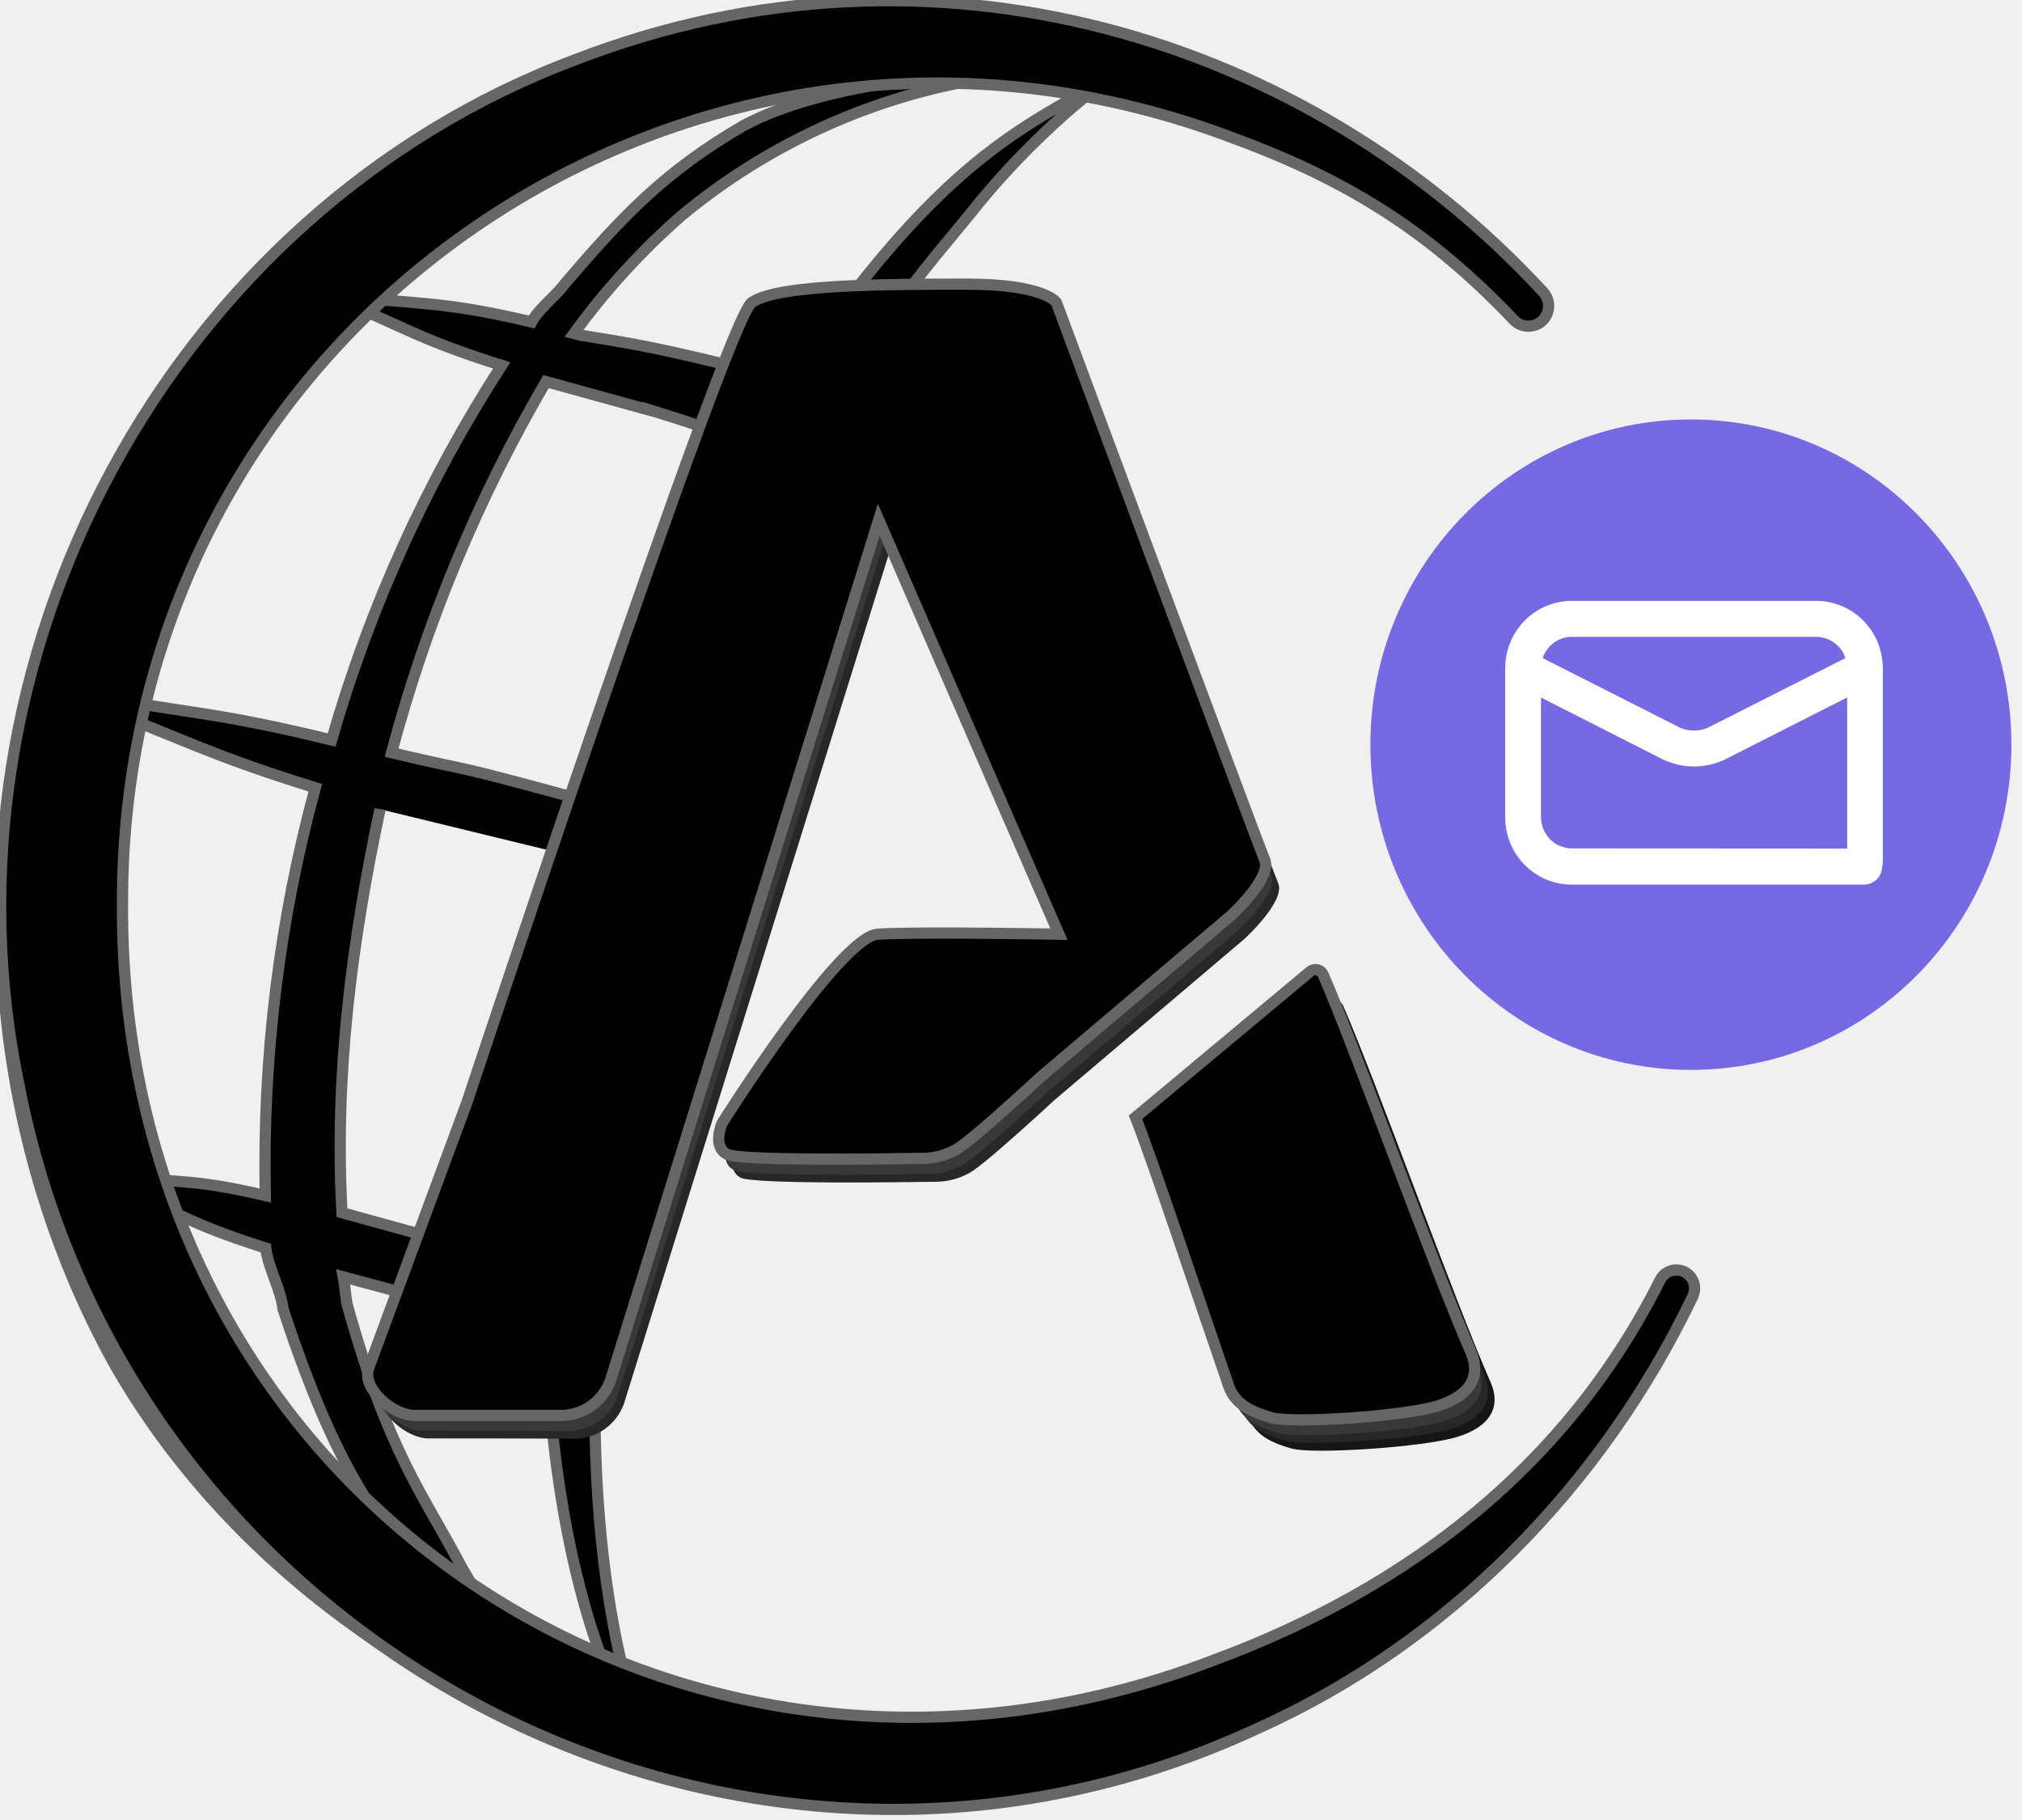
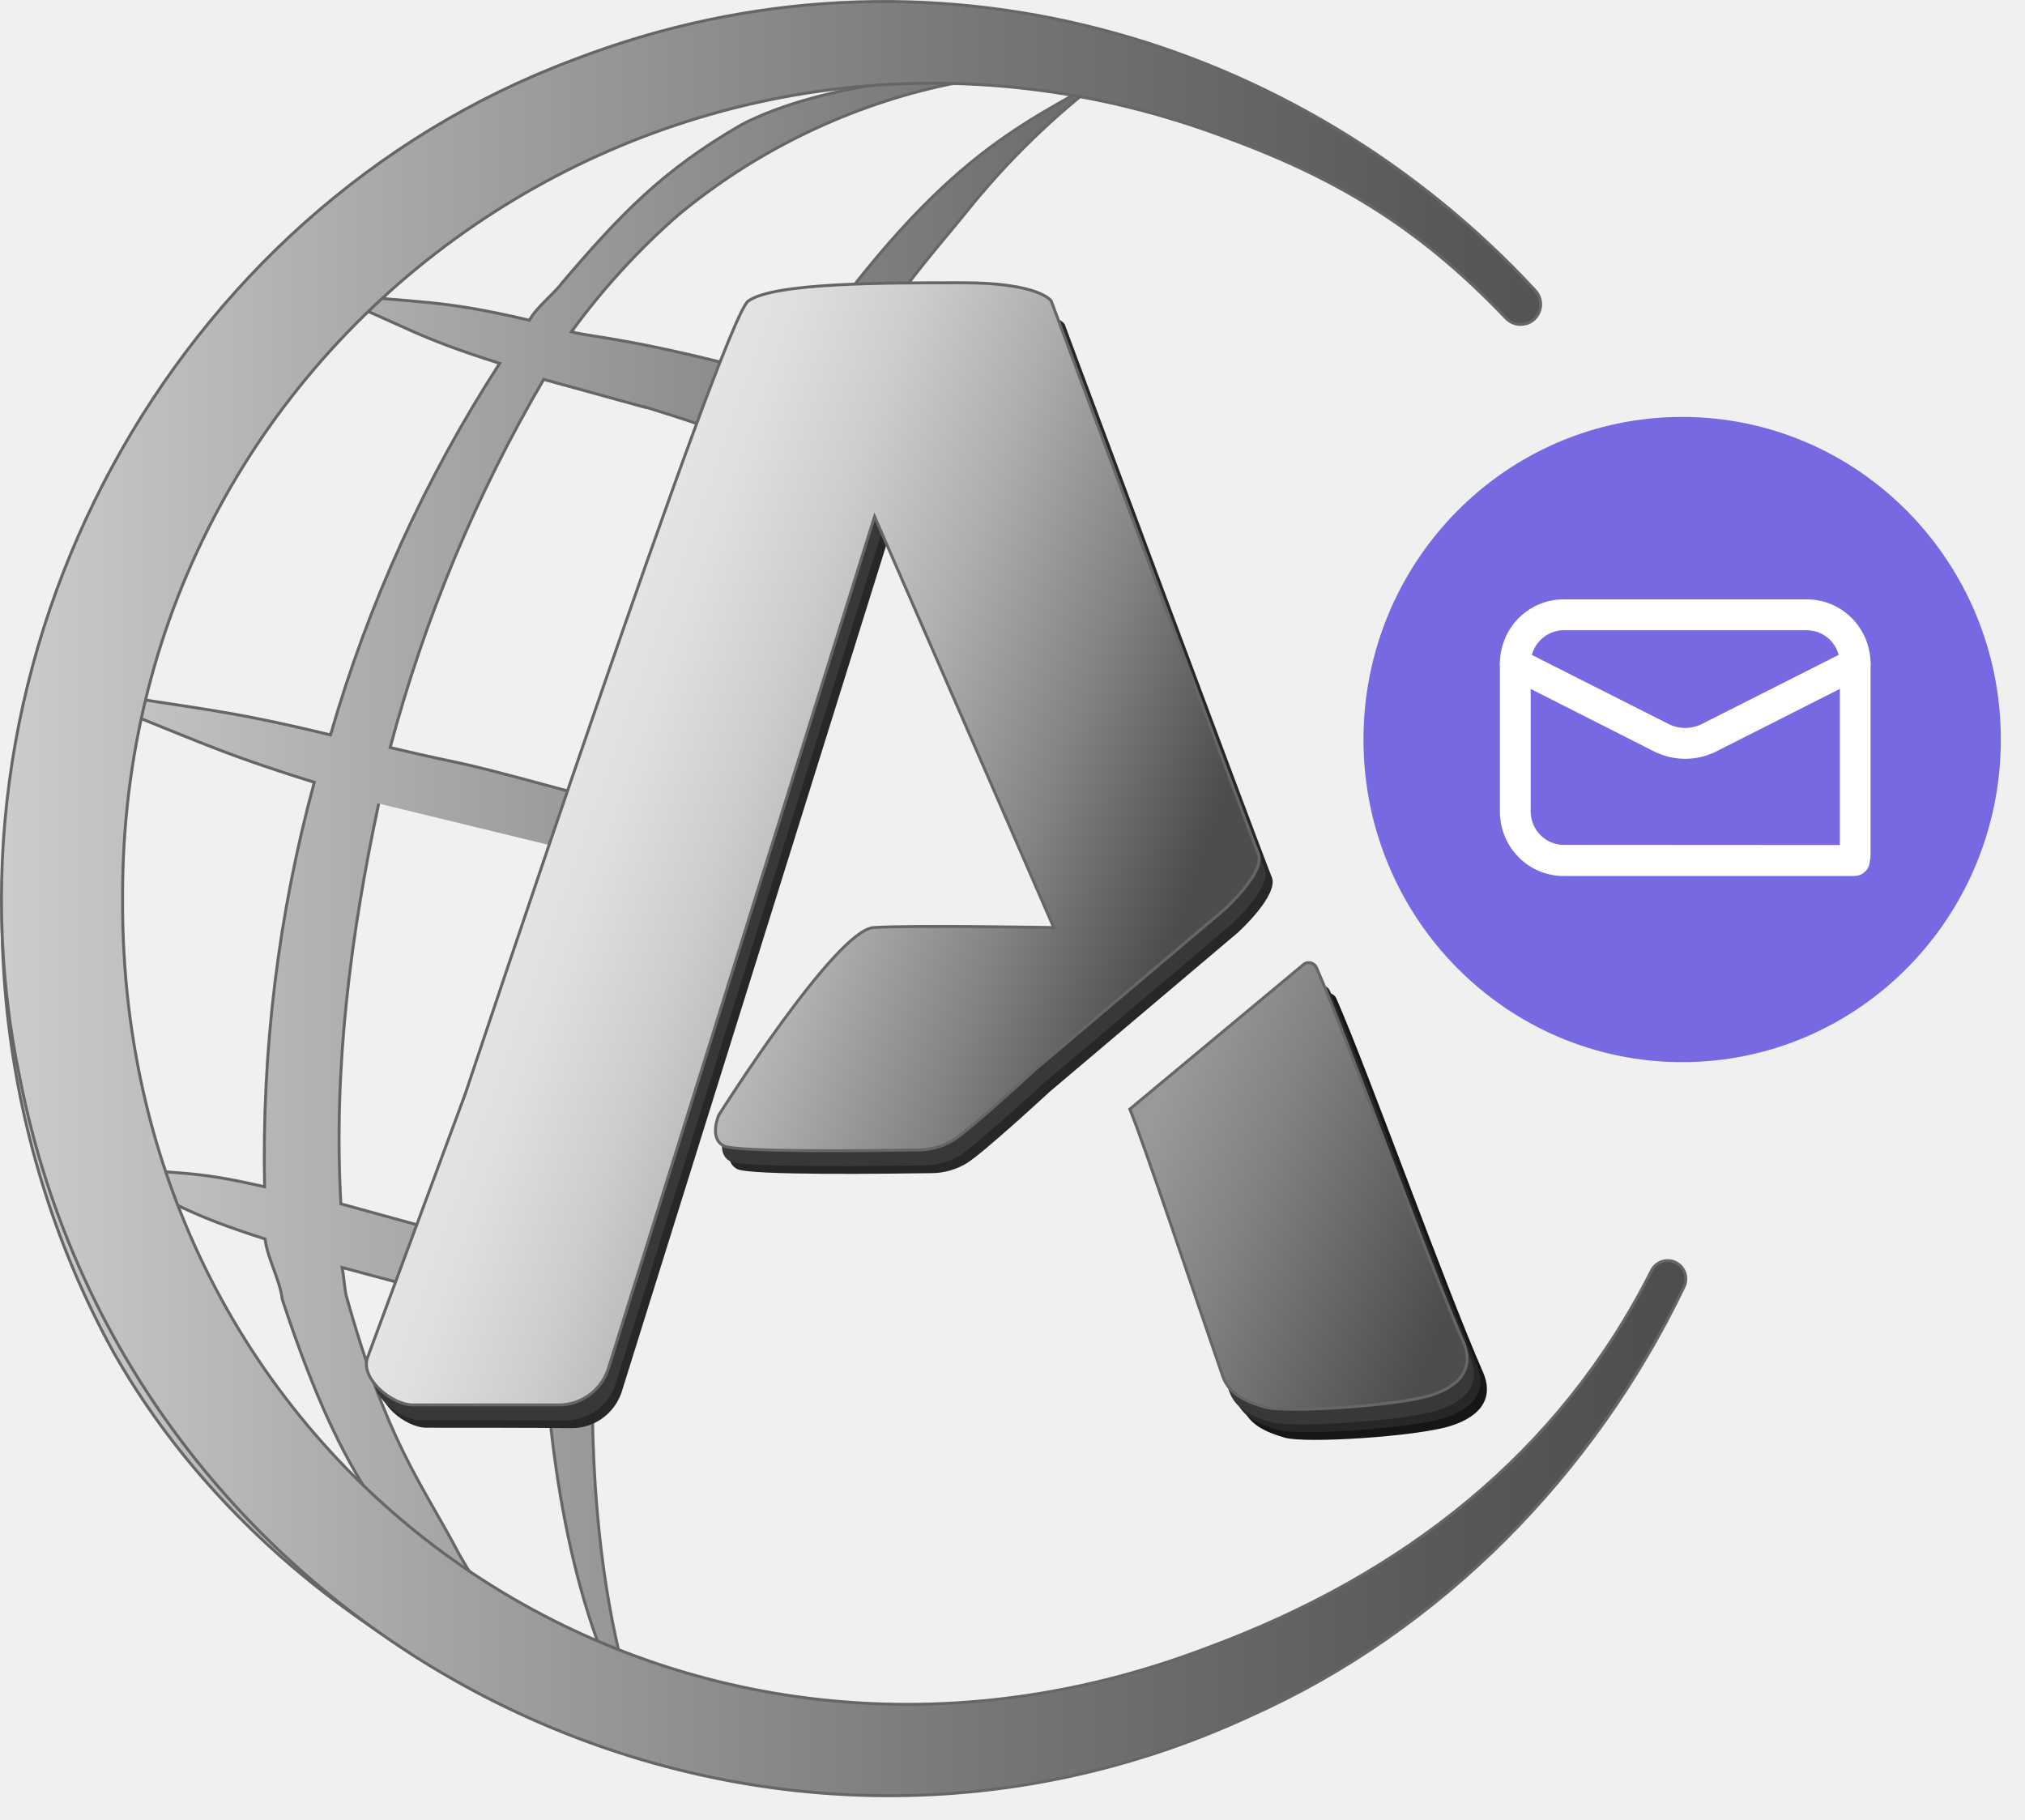
- <svg xmlns="http://www.w3.org/2000/svg" viewBox="0 0 180 162" fill="none">
-   <path d="M98.91 6.788C91.132 11.376 83.767 13.967 70.281 33.949C56.737 30.22 52.982 30.212 51.087 29.691C53.9 25.818 57.135 22.279 60.731 19.142C67.477 13.572 75.4 9.658 83.883 7.705C89.07 6.516 93.903 6.068 98.237 7.074C79.108 1.473 57.83 3.91 39.786 13.879C22.118 23.628 8.675 40.835 2.996 60.861C-2.683 80.887 0.167 103.24 10.086 121.247C20.309 139.327 38.729 152.159 58.56 157.614C58.56 157.614 51.658 145.398 53.17 116.93C54.813 86.099 59.11 72.753 65.064 57.278C75.099 31.16 80.981 25.712 86.531 18.827C90.148 14.308 94.307 10.264 98.91 6.788ZM7.966 61.918C11.425 48.212 18.711 35.811 28.948 26.204C36.631 29.317 36.812 30.029 44.662 32.525C38.013 42.816 32.909 54.053 29.519 65.867C19.709 63.489 17.668 63.591 7.966 61.918ZM53.727 76.871C50.385 89.351 50.226 97.572 49.206 112.768C39.757 110.162 47.52 112.313 37.984 110.023L30.445 107.945C29.765 95.803 31.299 83.94 33.831 72.026M48.612 118.788C48.887 129.182 50.87 144.114 56.491 153.973C50.168 151.924 44.597 145.699 41.066 139.445C37.593 132.838 34.598 129.41 30.894 116.071C30.756 115.337 30.699 114.361 30.561 113.656C40.017 116.226 39.532 115.954 48.612 118.788ZM57.67 36.43C67.04 39.367 58.343 36.878 67.799 39.484C61.621 51.23 58.944 61.198 55.963 72.327C37.977 67.372 43.779 69.119 34.859 66.998C37.941 55.404 42.566 44.291 48.605 33.964L57.67 36.467V36.43ZM41.435 16.353C49.826 11.306 59.067 7.883 68.689 6.259C76.903 4.955 85.278 5.126 93.433 6.766C87.088 6.032 73.501 7.243 66.208 11.17C59.233 15.222 55.478 19.15 50.218 25.338C49.654 26.16 47.932 27.504 47.325 28.656C39.011 26.704 37.572 27.188 29.006 26.182C32.81 22.487 36.974 19.194 41.435 16.353ZM7.807 62.534C17.01 66.065 18.718 67.203 28.065 70.118C24.859 81.933 23.36 94.158 23.616 106.411C16.518 104.789 16.612 105.479 9.348 104.48C7.816 100.145 6.825 95.632 6.396 91.046C4.909 81.552 5.387 71.846 7.8 62.549L7.807 62.534ZM9.189 105.112C16.569 108.143 16.142 108.686 23.659 111.094C23.854 112.812 24.997 114.765 25.193 116.497C31.14 134.644 35.228 136.193 39.974 144.143C25.637 135.057 14.773 121.293 9.167 105.112H9.189Z" fill="url(#paint0_linear_1_189882)" />
-   <path d="M53.727 76.871C50.385 89.351 50.226 97.572 49.206 112.768C39.757 110.162 47.52 112.313 37.984 110.023L30.445 107.945C29.765 95.803 31.299 83.94 33.831 72.026M98.91 6.788C91.132 11.376 83.767 13.967 70.281 33.949C56.737 30.22 52.982 30.212 51.087 29.691C53.9 25.818 57.135 22.279 60.731 19.142C67.477 13.572 75.4 9.658 83.883 7.705C89.07 6.516 93.903 6.068 98.237 7.074C79.108 1.473 57.83 3.91 39.786 13.879C22.118 23.628 8.675 40.835 2.996 60.861C-2.683 80.887 0.167 103.24 10.086 121.247C20.309 139.327 38.729 152.159 58.56 157.614C58.56 157.614 51.658 145.398 53.17 116.93C54.813 86.099 59.11 72.753 65.064 57.278C75.099 31.16 80.981 25.712 86.531 18.827C90.148 14.308 94.307 10.264 98.91 6.788ZM7.966 61.918C11.425 48.212 18.711 35.811 28.948 26.204C36.631 29.317 36.812 30.029 44.662 32.525C38.013 42.816 32.909 54.053 29.519 65.867C19.709 63.489 17.668 63.591 7.966 61.918ZM48.612 118.788C48.887 129.182 50.87 144.114 56.491 153.973C50.168 151.924 44.597 145.699 41.066 139.445C37.593 132.838 34.598 129.41 30.894 116.071C30.756 115.337 30.699 114.361 30.561 113.656C40.017 116.226 39.532 115.954 48.612 118.788ZM57.67 36.43C67.04 39.367 58.343 36.878 67.799 39.484C61.621 51.23 58.944 61.198 55.963 72.327C37.977 67.372 43.779 69.119 34.859 66.998C37.941 55.404 42.566 44.291 48.605 33.964L57.67 36.467V36.43ZM41.435 16.353C49.826 11.306 59.067 7.883 68.689 6.259C76.903 4.955 85.278 5.126 93.433 6.766C87.088 6.032 73.501 7.243 66.208 11.17C59.233 15.222 55.478 19.15 50.218 25.338C49.654 26.16 47.932 27.504 47.325 28.656C39.011 26.704 37.572 27.188 29.006 26.182C32.81 22.487 36.974 19.194 41.435 16.353ZM7.807 62.534C17.01 66.065 18.718 67.203 28.065 70.118C24.859 81.933 23.36 94.158 23.616 106.411C16.518 104.789 16.612 105.479 9.348 104.48C7.816 100.145 6.825 95.632 6.396 91.046C4.909 81.552 5.387 71.846 7.8 62.549L7.807 62.534ZM9.189 105.112C16.569 108.143 16.142 108.686 23.659 111.094C23.854 112.812 24.997 114.765 25.193 116.497C31.14 134.644 35.228 136.193 39.974 144.143C25.637 135.057 14.773 121.293 9.167 105.112H9.189Z" stroke="#666666" strokeWidth="0.114" strokeMiterlimit="10" />
-   <path d="M102.853 102.199L118.458 89.169C118.551 89.11 118.656 89.072 118.765 89.057C118.874 89.043 118.984 89.052 119.089 89.085C119.194 89.118 119.291 89.173 119.373 89.247C119.455 89.321 119.521 89.412 119.565 89.514C122.409 95.996 129.412 115.566 132.697 123.047C133.601 125.102 132.812 126.923 129.803 127.877C126.793 128.831 116.838 129.47 114.971 128.934C113.307 128.457 111.723 127.789 111.158 126.137C108.865 119.509 104.227 105.678 102.853 102.199Z" fill="#161616" />
-   <path d="M102.274 101.507L117.88 88.477C117.973 88.418 118.078 88.38 118.187 88.366C118.296 88.352 118.406 88.361 118.511 88.394C118.616 88.426 118.713 88.482 118.795 88.555C118.877 88.629 118.943 88.72 118.987 88.822C121.83 95.304 128.834 114.875 132.119 122.355C133.023 124.411 132.234 126.231 129.188 127.186C126.251 128.103 116.223 128.779 114.357 128.243C112.693 127.766 111.108 127.098 110.544 125.446C108.265 118.817 103.649 104.943 102.274 101.507Z" fill="#272727" />
-   <path d="M40.915 105.746L33.998 123.87C33.441 125.728 36.219 128.047 38.129 128.033C41.161 128.033 47.831 128.033 51.102 128.069C52.072 128.076 53.021 127.777 53.818 127.214C54.614 126.652 55.22 125.853 55.551 124.928L79.426 48.347L95.466 85.228C95.466 85.228 82.747 85 79.34 85.228C75.932 85.456 65.478 102.061 65.478 102.061C65.478 102.061 64.573 104.131 65.933 104.828C67.084 105.408 79.535 105.247 83.413 105.188C84.474 105.167 85.513 104.871 86.43 104.329C87.913 103.441 93.882 97.906 93.882 97.906L110.761 83.591C110.761 83.591 114.465 80.229 113.785 78.614C113.105 76.999 95.242 29.004 95.242 29.004C95.242 29.004 94.244 27.375 87.284 27.367C80.164 27.367 70.383 27.367 68.111 29.012C65.839 30.656 42.297 100.027 42.297 100.027L40.915 105.746Z" fill="#272727" />
-   <path d="M101.695 100.809L117.301 87.786C117.394 87.727 117.499 87.689 117.608 87.674C117.716 87.66 117.827 87.67 117.932 87.702C118.037 87.735 118.134 87.79 118.216 87.864C118.298 87.938 118.364 88.029 118.408 88.131C121.251 94.613 128.255 114.184 131.539 121.664C132.444 123.72 131.655 125.533 128.609 126.487C125.563 127.441 115.644 128.087 113.77 127.552C112.114 127.074 110.529 126.406 109.965 124.747C107.708 118.155 103.07 104.259 101.695 100.809Z" fill="#383838" />
-   <path d="M40.364 105.058L33.448 123.183C32.891 125.04 35.661 127.36 37.572 127.345C40.61 127.345 47.273 127.345 50.551 127.382C51.522 127.388 52.47 127.09 53.267 126.527C54.063 125.965 54.669 125.166 55.001 124.24L78.876 47.66L94.916 84.541C94.916 84.541 82.197 84.313 78.789 84.541C75.381 84.768 64.855 101.373 64.855 101.373C64.855 101.373 63.95 103.443 65.31 104.133C66.461 104.721 78.912 104.559 82.79 104.493C83.851 104.478 84.891 104.185 85.807 103.642C87.254 102.753 93.259 97.218 93.259 97.218L110.138 82.904C110.138 82.904 113.842 79.541 113.162 77.927C112.482 76.311 94.619 28.317 94.619 28.317C94.619 28.317 93.621 26.687 86.661 26.68C79.541 26.68 69.76 26.68 67.488 28.324C65.216 29.968 41.703 99.34 41.703 99.34L40.364 105.058Z" fill="#383838" />
-   <path d="M101.08 99.45L116.686 86.428C116.778 86.367 116.882 86.328 116.991 86.312C117.1 86.297 117.211 86.305 117.316 86.337C117.421 86.369 117.518 86.424 117.601 86.498C117.683 86.572 117.749 86.663 117.793 86.765C120.629 93.255 127.64 112.818 130.924 120.306C131.829 122.361 131.04 124.174 128.03 125.129C125.02 126.083 115.065 126.729 113.191 126.193C111.535 125.716 109.95 125.048 109.386 123.389C107.092 116.767 102.476 102.893 101.08 99.45Z" fill="url(#paint1_linear_1_189882)" stroke="#666666" strokeWidth="0.114" strokeMiterlimit="10" />
-   <path d="M32.797 121.826C32.248 123.676 35.019 126.003 36.929 125.988C39.96 125.988 46.631 125.988 49.908 125.988C50.877 125.997 51.826 125.701 52.622 125.139C53.418 124.578 54.022 123.779 54.35 122.853L78.226 46.266L94.266 83.154C94.266 83.154 81.546 82.926 78.139 83.154C74.731 83.382 64.277 99.979 64.277 99.979C64.277 99.979 63.365 102.057 64.733 102.747C65.883 103.334 78.334 103.172 82.212 103.106C83.271 103.093 84.308 102.799 85.222 102.255C86.712 101.367 92.674 95.832 92.674 95.832L109.56 81.517C109.56 81.517 113.264 78.147 112.584 76.54C111.904 74.932 94.041 26.93 94.041 26.93C94.041 26.93 93.036 25.293 86.083 25.293C78.956 25.293 69.182 25.293 66.91 26.937C64.638 28.582 41.588 98.063 41.588 98.063L32.797 121.826Z" fill="url(#paint2_linear_1_189882)" stroke="#666666" strokeWidth="0.114" strokeMiterlimit="10" />
-   <path d="M108.047 147.775C59.986 166.215 10.658 132.359 10.904 80.576C10.687 28.801 61.968 -6.046 110.023 12.379C120.246 16.16 127.43 20.777 134.759 28.478C134.977 28.71 135.252 28.879 135.556 28.966C135.86 29.054 136.182 29.058 136.488 28.977H136.531C136.829 28.898 137.101 28.742 137.321 28.524C137.541 28.307 137.702 28.035 137.788 27.736C137.874 27.437 137.882 27.12 137.811 26.816C137.741 26.513 137.594 26.233 137.385 26.004C116.447 3.306 83.058 -6.978 51.289 5.288C15.238 18.766 -6.294 58.634 1.73 96.792C11.664 147.107 66.121 175.178 111.947 153.853C128.964 146.226 142.652 132.19 150.69 115.402C150.804 115.165 150.861 114.905 150.855 114.642C150.849 114.379 150.781 114.121 150.656 113.891C150.531 113.66 150.353 113.464 150.137 113.318C149.922 113.172 149.675 113.081 149.417 113.052H149.373C149.051 113.019 148.726 113.086 148.441 113.245C148.157 113.404 147.927 113.646 147.782 113.941C139.519 130.392 125.505 141.308 108.047 147.775Z" fill="url(#paint3_linear_1_189882)" stroke="#666666" strokeWidth="0.114" strokeMiterlimit="10" />
-   <g clipPath="url(#clip0_1_189882)">
-     <path d="M150.526 95.233C166.283 95.233 179.056 82.272 179.056 66.284C179.056 50.297 166.283 37.336 150.526 37.336C134.769 37.336 121.995 50.297 121.995 66.284C121.995 82.272 134.769 95.233 150.526 95.233Z" fill="#7769E1" />
-     <path d="M165.95 76.033C166.166 76.03 166.378 76.093 166.559 76.214C166.74 76.334 166.881 76.507 166.964 76.71C167.047 76.912 167.068 77.135 167.025 77.35C166.982 77.566 166.877 77.763 166.723 77.916C166.516 78.121 166.239 78.237 165.95 78.239H139.929C139.215 78.241 138.507 78.1 137.846 77.824C137.185 77.547 136.585 77.141 136.08 76.628C135.574 76.115 135.174 75.505 134.902 74.835C134.63 74.164 134.491 73.446 134.494 72.72V59.485C134.494 58.761 134.635 58.045 134.908 57.377C135.182 56.709 135.582 56.102 136.087 55.592C136.592 55.081 137.191 54.677 137.851 54.401C138.51 54.126 139.217 53.986 139.929 53.988H161.674C162.387 53.986 163.093 54.126 163.753 54.401C164.412 54.677 165.011 55.081 165.516 55.592C166.021 56.102 166.422 56.709 166.695 57.377C166.968 58.045 167.109 58.761 167.109 59.485V76.707C167.112 76.927 167.05 77.142 166.931 77.325C166.812 77.508 166.642 77.652 166.442 77.736C166.243 77.82 166.023 77.842 165.811 77.799C165.599 77.755 165.404 77.648 165.253 77.491C165.05 77.282 164.936 77.001 164.935 76.707V59.485C164.935 58.61 164.593 57.771 163.983 57.153C163.374 56.534 162.547 56.187 161.685 56.187H139.929C139.067 56.187 138.241 56.534 137.631 57.153C137.022 57.771 136.679 58.61 136.679 59.485V72.72C136.679 73.595 137.022 74.434 137.631 75.052C138.241 75.671 139.067 76.018 139.929 76.018L165.95 76.033Z" fill="white" stroke="white" strokeWidth="0.249" strokeMiterlimit="10" />
-     <path d="M165.533 58.502C165.793 58.37 166.093 58.347 166.37 58.436C166.639 58.53 166.861 58.727 166.988 58.986C167.117 59.25 167.141 59.555 167.053 59.836C166.961 60.11 166.767 60.337 166.511 60.466L153.236 67.205H153.203C152.447 67.548 151.628 67.725 150.8 67.725C149.971 67.725 149.152 67.548 148.396 67.205H148.364L135.092 60.466C134.836 60.336 134.641 60.11 134.546 59.836C134.459 59.555 134.482 59.25 134.611 58.986C134.739 58.727 134.962 58.529 135.232 58.436C135.51 58.347 135.81 58.371 136.07 58.502L149.332 65.219C149.795 65.424 150.294 65.53 150.8 65.53C151.305 65.53 151.805 65.424 152.268 65.219L165.533 58.502Z" fill="white" stroke="white" strokeWidth="0.249" strokeMiterlimit="10" />
+ <svg xmlns="http://www.w3.org/2000/svg" viewBox="0 0 79 71" fill="none">
+   <path d="M43.132 2.986C39.743 4.981 36.534 6.107 30.657 14.795C24.756 13.174 23.119 13.171 22.293 12.944C23.519 11.26 24.929 9.721 26.496 8.357C29.435 5.935 32.888 4.234 36.584 3.385C38.845 2.868 40.951 2.673 42.839 3.11C34.504 0.675 25.232 1.735 17.369 6.069C9.67 10.307 3.812 17.789 1.338 26.496C-1.137 35.203 0.105 44.921 4.427 52.751C8.882 60.612 16.909 66.191 25.55 68.562C25.55 68.562 22.542 63.251 23.201 50.874C23.917 37.469 25.79 31.666 28.384 24.938C32.757 13.582 35.32 11.214 37.738 8.22C39.315 6.255 41.127 4.497 43.132 2.986ZM3.503 26.955C5.011 20.996 8.185 15.604 12.646 11.428C15.994 12.781 16.073 13.091 19.494 14.176C16.596 18.65 14.372 23.536 12.895 28.672C8.62 27.638 7.731 27.683 3.503 26.955ZM23.444 33.457C21.987 38.883 21.918 42.457 21.474 49.064C17.356 47.931 20.739 48.866 16.584 47.87L13.299 46.967C13.002 41.688 13.671 36.531 14.774 31.35M21.215 51.681C21.335 56.201 22.199 62.693 24.648 66.979C21.893 66.089 19.465 63.382 17.927 60.663C16.414 57.79 15.108 56.3 13.494 50.501C13.434 50.181 13.409 49.757 13.349 49.45C17.47 50.568 17.259 50.45 21.215 51.681ZM25.162 15.874C29.245 17.151 25.455 16.069 29.576 17.202C26.884 22.308 25.717 26.643 24.418 31.481C16.581 29.327 19.109 30.087 15.222 29.164C16.565 24.123 18.58 19.291 21.212 14.802L25.162 15.89V15.874ZM18.088 7.145C21.744 4.95 25.771 3.462 29.964 2.756C33.543 2.189 37.192 2.263 40.746 2.976C37.981 2.657 32.06 3.184 28.882 4.891C25.843 6.653 24.207 8.361 21.915 11.051C21.669 11.409 20.919 11.993 20.654 12.494C17.032 11.645 16.404 11.855 12.671 11.418C14.329 9.812 16.144 8.38 18.088 7.145ZM3.434 27.224C7.444 28.759 8.188 29.253 12.261 30.52C10.864 35.658 10.211 40.973 10.323 46.3C7.23 45.595 7.271 45.895 4.106 45.461C3.438 43.576 3.006 41.614 2.819 39.62C2.171 35.492 2.379 31.272 3.431 27.23L3.434 27.224ZM4.036 45.735C7.252 47.053 7.066 47.29 10.341 48.337C10.427 49.083 10.925 49.932 11.01 50.686C13.601 58.575 15.383 59.249 17.451 62.706C11.203 58.755 6.469 52.77 4.027 45.735H4.036Z" fill="url(#paint0_linear_1_190599)" />
+   <path d="M23.444 33.457C21.987 38.883 21.918 42.457 21.474 49.064C17.356 47.931 20.739 48.866 16.584 47.87L13.299 46.967C13.002 41.688 13.671 36.531 14.774 31.35M43.132 2.986C39.743 4.981 36.534 6.107 30.657 14.795C24.756 13.174 23.119 13.171 22.293 12.944C23.519 11.26 24.929 9.721 26.496 8.357C29.435 5.935 32.888 4.234 36.584 3.385C38.845 2.868 40.951 2.673 42.839 3.11C34.504 0.675 25.232 1.735 17.369 6.069C9.67 10.307 3.812 17.789 1.338 26.496C-1.137 35.203 0.105 44.921 4.427 52.751C8.882 60.612 16.909 66.191 25.55 68.562C25.55 68.562 22.542 63.251 23.201 50.874C23.917 37.469 25.79 31.666 28.384 24.938C32.757 13.582 35.32 11.214 37.738 8.22C39.315 6.255 41.127 4.497 43.132 2.986ZM3.503 26.955C5.011 20.996 8.185 15.604 12.646 11.428C15.994 12.781 16.073 13.091 19.494 14.176C16.596 18.65 14.372 23.536 12.895 28.672C8.62 27.638 7.731 27.683 3.503 26.955ZM21.215 51.681C21.335 56.201 22.199 62.693 24.648 66.979C21.893 66.089 19.465 63.382 17.927 60.663C16.414 57.79 15.108 56.3 13.494 50.501C13.434 50.181 13.409 49.757 13.349 49.45C17.47 50.568 17.259 50.45 21.215 51.681ZM25.162 15.874C29.245 17.151 25.455 16.069 29.576 17.202C26.884 22.308 25.717 26.643 24.418 31.481C16.581 29.327 19.109 30.087 15.222 29.164C16.565 24.123 18.58 19.291 21.212 14.802L25.162 15.89V15.874ZM18.088 7.145C21.744 4.95 25.771 3.462 29.964 2.756C33.543 2.189 37.192 2.263 40.746 2.976C37.981 2.657 32.06 3.184 28.882 4.891C25.843 6.653 24.207 8.361 21.915 11.051C21.669 11.409 20.919 11.993 20.654 12.494C17.032 11.645 16.404 11.855 12.671 11.418C14.329 9.812 16.144 8.38 18.088 7.145ZM3.434 27.224C7.444 28.759 8.188 29.253 12.261 30.52C10.864 35.658 10.211 40.973 10.323 46.3C7.23 45.595 7.271 45.895 4.106 45.461C3.438 43.576 3.006 41.614 2.819 39.62C2.171 35.492 2.379 31.272 3.431 27.23L3.434 27.224ZM4.036 45.735C7.252 47.053 7.066 47.29 10.341 48.337C10.427 49.083 10.925 49.932 11.01 50.686C13.601 58.575 15.383 59.249 17.451 62.706C11.203 58.755 6.469 52.77 4.027 45.735H4.036Z" stroke="#666666" stroke-width="0.114" stroke-miterlimit="10" />
+   <path d="M44.851 44.467L51.651 38.801C51.691 38.776 51.737 38.759 51.784 38.753C51.832 38.747 51.88 38.751 51.926 38.765C51.971 38.779 52.014 38.803 52.05 38.835C52.085 38.867 52.114 38.907 52.133 38.951C53.372 41.77 56.424 50.279 57.855 53.531C58.249 54.425 57.906 55.216 56.594 55.631C55.283 56.046 50.945 56.324 50.131 56.091C49.406 55.883 48.716 55.593 48.47 54.875C47.47 51.992 45.45 45.979 44.851 44.467Z" fill="#161616" />
+   <path d="M44.599 44.166L51.399 38.501C51.44 38.475 51.485 38.458 51.532 38.452C51.58 38.446 51.628 38.45 51.674 38.464C51.72 38.478 51.762 38.502 51.798 38.535C51.833 38.567 51.862 38.606 51.881 38.651C53.12 41.469 56.172 49.978 57.603 53.23C57.997 54.124 57.654 54.915 56.327 55.33C55.047 55.729 50.677 56.023 49.864 55.79C49.139 55.582 48.448 55.292 48.202 54.574C47.209 51.692 45.198 45.659 44.599 44.166Z" fill="#272727" />
+   <path d="M17.861 46.011L14.847 53.892C14.604 54.699 15.815 55.708 16.647 55.701C17.968 55.701 20.875 55.701 22.3 55.717C22.723 55.72 23.136 55.59 23.483 55.345C23.831 55.101 24.094 54.754 24.239 54.351L34.642 21.055L41.632 37.09C41.632 37.09 36.09 36.992 34.605 37.09C33.12 37.189 28.564 44.409 28.564 44.409C28.564 44.409 28.17 45.309 28.763 45.612C29.264 45.864 34.69 45.794 36.38 45.769C36.842 45.76 37.295 45.631 37.694 45.395C38.341 45.009 40.941 42.602 40.941 42.602L48.297 36.379C48.297 36.379 49.911 34.917 49.614 34.215C49.318 33.513 41.534 12.645 41.534 12.645C41.534 12.645 41.099 11.937 38.066 11.934C34.964 11.934 30.702 11.934 29.712 12.649C28.722 13.364 18.463 43.525 18.463 43.525L17.861 46.011Z" fill="#272727" />
+   <path d="M44.346 43.862L51.146 38.2C51.187 38.174 51.232 38.157 51.28 38.151C51.327 38.145 51.375 38.149 51.421 38.163C51.467 38.178 51.509 38.202 51.545 38.234C51.58 38.266 51.609 38.306 51.628 38.35C52.867 41.168 55.919 49.677 57.35 52.929C57.745 53.823 57.401 54.611 56.074 55.026C54.746 55.441 50.424 55.722 49.608 55.489C48.886 55.282 48.195 54.991 47.949 54.27C46.966 51.404 44.945 45.362 44.346 43.862Z" fill="#383838" />
+   <path d="M17.621 45.711L14.607 53.591C14.364 54.398 15.572 55.407 16.404 55.401C17.728 55.401 20.631 55.401 22.06 55.416C22.483 55.419 22.896 55.289 23.243 55.045C23.59 54.8 23.854 54.453 23.999 54.05L34.402 20.755L41.392 36.79C41.392 36.79 35.849 36.691 34.364 36.79C32.88 36.889 28.293 44.108 28.293 44.108C28.293 44.108 27.898 45.008 28.491 45.308C28.992 45.564 34.418 45.493 36.108 45.465C36.57 45.458 37.023 45.331 37.423 45.094C38.053 44.708 40.67 42.302 40.67 42.302L48.025 36.078C48.025 36.078 49.639 34.616 49.343 33.914C49.046 33.212 41.263 12.345 41.263 12.345C41.263 12.345 40.828 11.636 37.795 11.633C34.692 11.633 30.43 11.633 29.44 12.348C28.45 13.063 18.204 43.224 18.204 43.224L17.621 45.711Z" fill="#383838" />
+   <path d="M44.078 43.27L50.878 37.608C50.919 37.582 50.964 37.565 51.011 37.558C51.059 37.551 51.107 37.555 51.153 37.569C51.199 37.583 51.241 37.607 51.277 37.639C51.313 37.671 51.342 37.711 51.361 37.755C52.597 40.576 55.651 49.082 57.083 52.338C57.477 53.231 57.133 54.02 55.822 54.435C54.51 54.85 50.172 55.13 49.356 54.898C48.634 54.69 47.943 54.4 47.697 53.678C46.698 50.799 44.687 44.767 44.078 43.27Z" fill="url(#paint1_linear_1_190599)" stroke="#666666" stroke-width="0.114" stroke-miterlimit="10" />
+   <path d="M14.324 53.002C14.084 53.806 15.292 54.818 16.124 54.812C17.445 54.812 20.352 54.812 21.78 54.812C22.202 54.816 22.616 54.687 22.962 54.443C23.309 54.199 23.572 53.851 23.716 53.449L34.119 20.15L41.109 36.188C41.109 36.188 35.566 36.089 34.081 36.188C32.597 36.287 28.041 43.504 28.041 43.504C28.041 43.504 27.644 44.407 28.24 44.707C28.741 44.962 34.167 44.892 35.856 44.863C36.318 44.857 36.77 44.73 37.168 44.493C37.817 44.107 40.415 41.7 40.415 41.7L47.773 35.476C47.773 35.476 49.388 34.011 49.091 33.312C48.795 32.614 41.011 11.743 41.011 11.743C41.011 11.743 40.573 11.031 37.543 11.031C34.438 11.031 30.179 11.031 29.189 11.746C28.199 12.461 18.154 42.67 18.154 42.67L14.324 53.002Z" fill="url(#paint2_linear_1_190599)" stroke="#666666" stroke-width="0.114" stroke-miterlimit="10" />
+   <path d="M47.114 64.283C26.171 72.301 4.676 57.581 4.783 35.066C4.689 12.555 27.035 -2.596 47.975 5.415C52.429 7.059 55.56 9.067 58.754 12.415C58.849 12.516 58.969 12.589 59.101 12.627C59.234 12.665 59.374 12.667 59.507 12.632H59.526C59.656 12.598 59.774 12.53 59.87 12.435C59.966 12.34 60.036 12.222 60.074 12.092C60.111 11.962 60.114 11.824 60.084 11.692C60.053 11.56 59.989 11.439 59.898 11.339C50.774 1.471 36.225 -3.001 22.381 2.332C6.672 8.192 -2.71 25.526 0.786 42.117C5.114 63.993 28.845 76.198 48.813 66.926C56.228 63.61 62.193 57.507 65.696 50.208C65.746 50.105 65.77 49.992 65.768 49.877C65.765 49.763 65.735 49.651 65.681 49.551C65.626 49.451 65.549 49.365 65.455 49.302C65.361 49.238 65.253 49.199 65.141 49.186H65.122C64.981 49.172 64.84 49.201 64.716 49.27C64.592 49.339 64.492 49.444 64.428 49.573C60.828 56.725 54.721 61.471 47.114 64.283Z" fill="url(#paint3_linear_1_190599)" stroke="#666666" stroke-width="0.114" stroke-miterlimit="10" />
+   <g clip-path="url(#clip0_1_190599)">
+     <path d="M65.625 41.438C72.491 41.438 78.057 35.803 78.057 28.852C78.057 21.901 72.491 16.266 65.625 16.266C58.758 16.266 53.192 21.901 53.192 28.852C53.192 35.803 58.758 41.438 65.625 41.438Z" fill="#7769E1" />
+     <path d="M72.346 33.093C72.44 33.091 72.532 33.119 72.611 33.171C72.69 33.224 72.751 33.299 72.787 33.387C72.824 33.475 72.833 33.572 72.814 33.665C72.796 33.759 72.75 33.844 72.682 33.911C72.592 34.001 72.472 34.051 72.346 34.052H61.007C60.696 34.053 60.387 33.991 60.099 33.871C59.811 33.751 59.55 33.574 59.33 33.351C59.109 33.128 58.935 32.863 58.816 32.572C58.698 32.28 58.637 31.968 58.639 31.652V25.898C58.639 25.583 58.7 25.272 58.819 24.981C58.938 24.691 59.113 24.427 59.333 24.205C59.553 23.983 59.814 23.807 60.101 23.687C60.389 23.568 60.697 23.507 61.007 23.508H70.482C70.793 23.507 71.101 23.568 71.388 23.687C71.675 23.807 71.937 23.983 72.157 24.205C72.377 24.427 72.551 24.691 72.67 24.981C72.79 25.272 72.851 25.583 72.851 25.898V33.386C72.852 33.481 72.825 33.575 72.773 33.654C72.721 33.734 72.647 33.796 72.56 33.833C72.473 33.87 72.377 33.879 72.285 33.86C72.193 33.841 72.108 33.795 72.042 33.727C71.954 33.636 71.904 33.513 71.903 33.386V25.898C71.903 25.517 71.754 25.153 71.489 24.884C71.223 24.615 70.863 24.464 70.487 24.464H61.007C60.632 24.464 60.271 24.615 60.006 24.884C59.74 25.153 59.591 25.517 59.591 25.898V31.652C59.591 32.032 59.74 32.397 60.006 32.666C60.271 32.935 60.632 33.086 61.007 33.086L72.346 33.093Z" fill="white" stroke="white" stroke-width="0.249" stroke-miterlimit="10" />
+     <path d="M72.164 25.47C72.277 25.413 72.408 25.402 72.529 25.441C72.646 25.482 72.743 25.568 72.798 25.68C72.854 25.795 72.865 25.927 72.826 26.05C72.786 26.169 72.702 26.267 72.59 26.324L66.805 29.254H66.791C66.462 29.403 66.105 29.48 65.744 29.48C65.383 29.48 65.026 29.403 64.697 29.254H64.682L58.899 26.324C58.788 26.267 58.703 26.169 58.661 26.05C58.623 25.927 58.633 25.795 58.69 25.68C58.745 25.567 58.843 25.482 58.96 25.441C59.081 25.402 59.212 25.413 59.325 25.47L65.104 28.39C65.306 28.479 65.524 28.526 65.744 28.526C65.964 28.526 66.182 28.479 66.384 28.39L72.164 25.47Z" fill="white" stroke="white" stroke-width="0.249" stroke-miterlimit="10" />
  </g>
  <defs>
-     <linearGradient id="paint0_linear_1_189882" x1="0.104" y1="80.869" x2="98.91" y2="80.869" gradientUnits="userSpaceOnUse">
-       <stop stopColor="#CFCFCF" />
-       <stop offset="1" stopColor="#696969" />
+     <linearGradient id="paint0_linear_1_190599" x1="0.077" y1="35.195" x2="43.132" y2="35.195" gradientUnits="userSpaceOnUse">
+       <stop stop-color="#CFCFCF" />
+       <stop offset="1" stop-color="#696969" />
    </linearGradient>
-     <linearGradient id="paint1_linear_1_189882" x1="103.128" y1="101.271" x2="131.178" y2="112.62" gradientUnits="userSpaceOnUse">
-       <stop stopColor="#999999" />
-       <stop offset="0.34" stopColor="#828282" />
-       <stop offset="1" stopColor="#4D4D4D" />
+     <linearGradient id="paint1_linear_1_190599" x1="44.97" y1="44.062" x2="57.185" y2="49.015" gradientUnits="userSpaceOnUse">
+       <stop stop-color="#999999" />
+       <stop offset="0.34" stop-color="#828282" />
+       <stop offset="1" stop-color="#4D4D4D" />
    </linearGradient>
-     <linearGradient id="paint2_linear_1_189882" x1="48.027" y1="70.065" x2="102.859" y2="89.445" gradientUnits="userSpaceOnUse">
-       <stop stopColor="#E6E6E6" />
-       <stop offset="0.13" stopColor="#DFDFDF" />
-       <stop offset="0.3" stopColor="#CDCDCD" />
-       <stop offset="0.51" stopColor="#AEAEAE" />
-       <stop offset="0.75" stopColor="#838383" />
-       <stop offset="1" stopColor="#4D4D4D" />
+     <linearGradient id="paint2_linear_1_190599" x1="20.96" y1="30.497" x2="44.842" y2="38.957" gradientUnits="userSpaceOnUse">
+       <stop stop-color="#E6E6E6" />
+       <stop offset="0.13" stop-color="#DFDFDF" />
+       <stop offset="0.3" stop-color="#CDCDCD" />
+       <stop offset="0.51" stop-color="#AEAEAE" />
+       <stop offset="0.75" stop-color="#838383" />
+       <stop offset="1" stop-color="#4D4D4D" />
    </linearGradient>
-     <linearGradient id="paint3_linear_1_189882" x1="0.059" y1="80.54" x2="150.864" y2="80.54" gradientUnits="userSpaceOnUse">
-       <stop stopColor="#CCCCCC" />
-       <stop offset="0.23" stopColor="#A8A8A8" />
-       <stop offset="0.58" stopColor="#777777" />
-       <stop offset="0.85" stopColor="#595959" />
-       <stop offset="1" stopColor="#4D4D4D" />
+     <linearGradient id="paint3_linear_1_190599" x1="0.058" y1="35.05" x2="65.772" y2="35.05" gradientUnits="userSpaceOnUse">
+       <stop stop-color="#CCCCCC" />
+       <stop offset="0.23" stop-color="#A8A8A8" />
+       <stop offset="0.58" stop-color="#777777" />
+       <stop offset="0.85" stop-color="#595959" />
+       <stop offset="1" stop-color="#4D4D4D" />
    </linearGradient>
-     <clipPath id="clip0_1_189882">
-       <rect width="57.061" height="57.897" fill="white" transform="translate(121.995 37.3359)" />
+     <clipPath id="clip0_1_190599">
+       <rect width="24.864" height="25.172" fill="white" transform="translate(53.1924 16.2656)" />
    </clipPath>
  </defs>
</svg>
